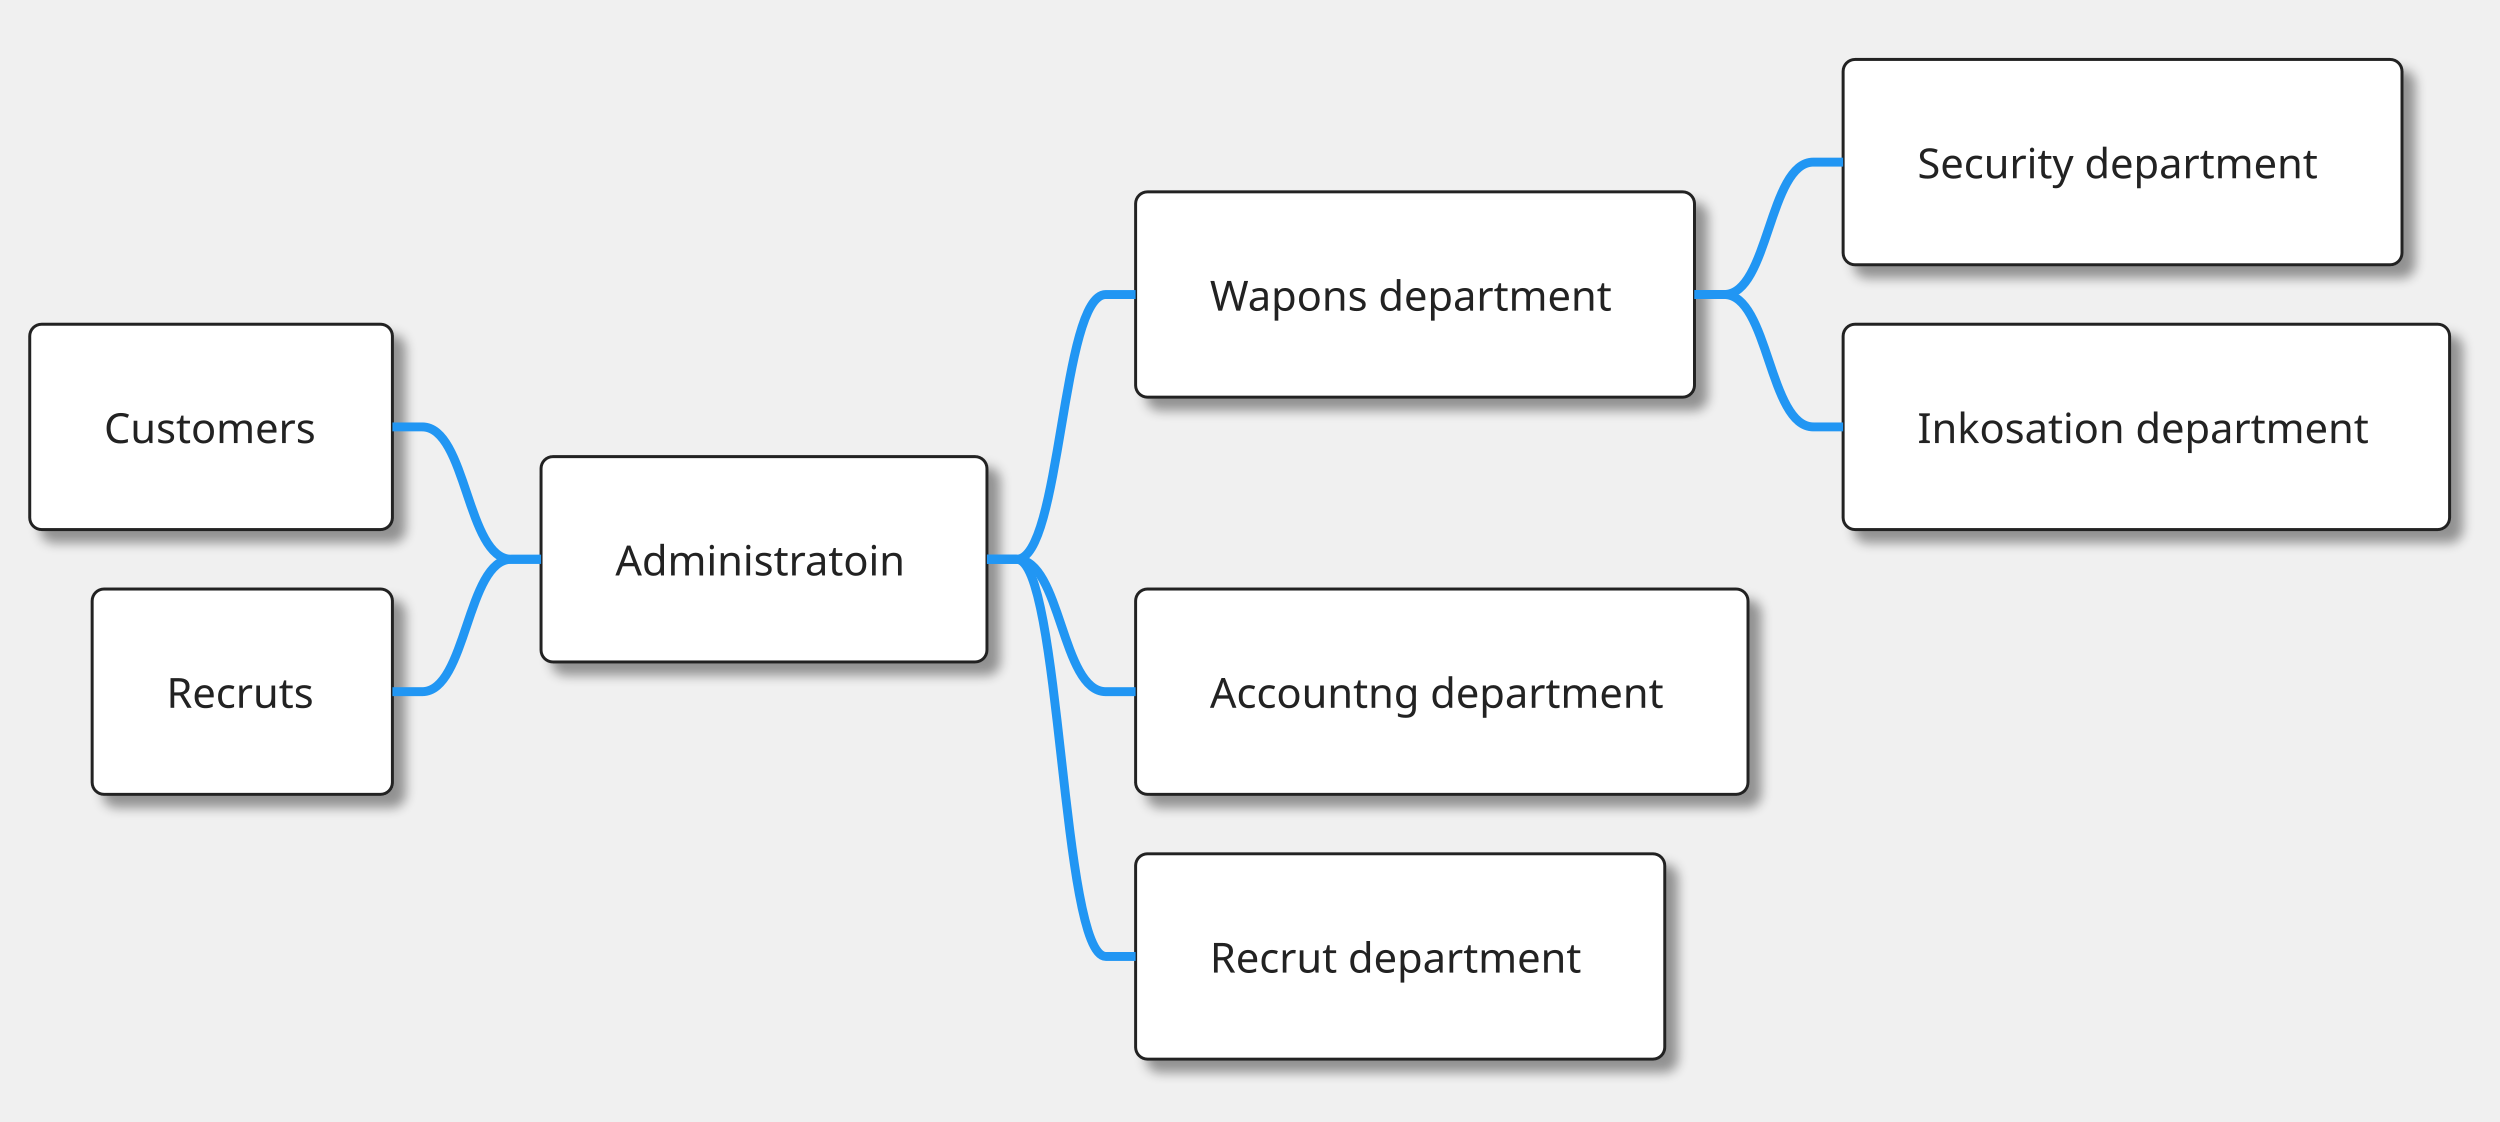
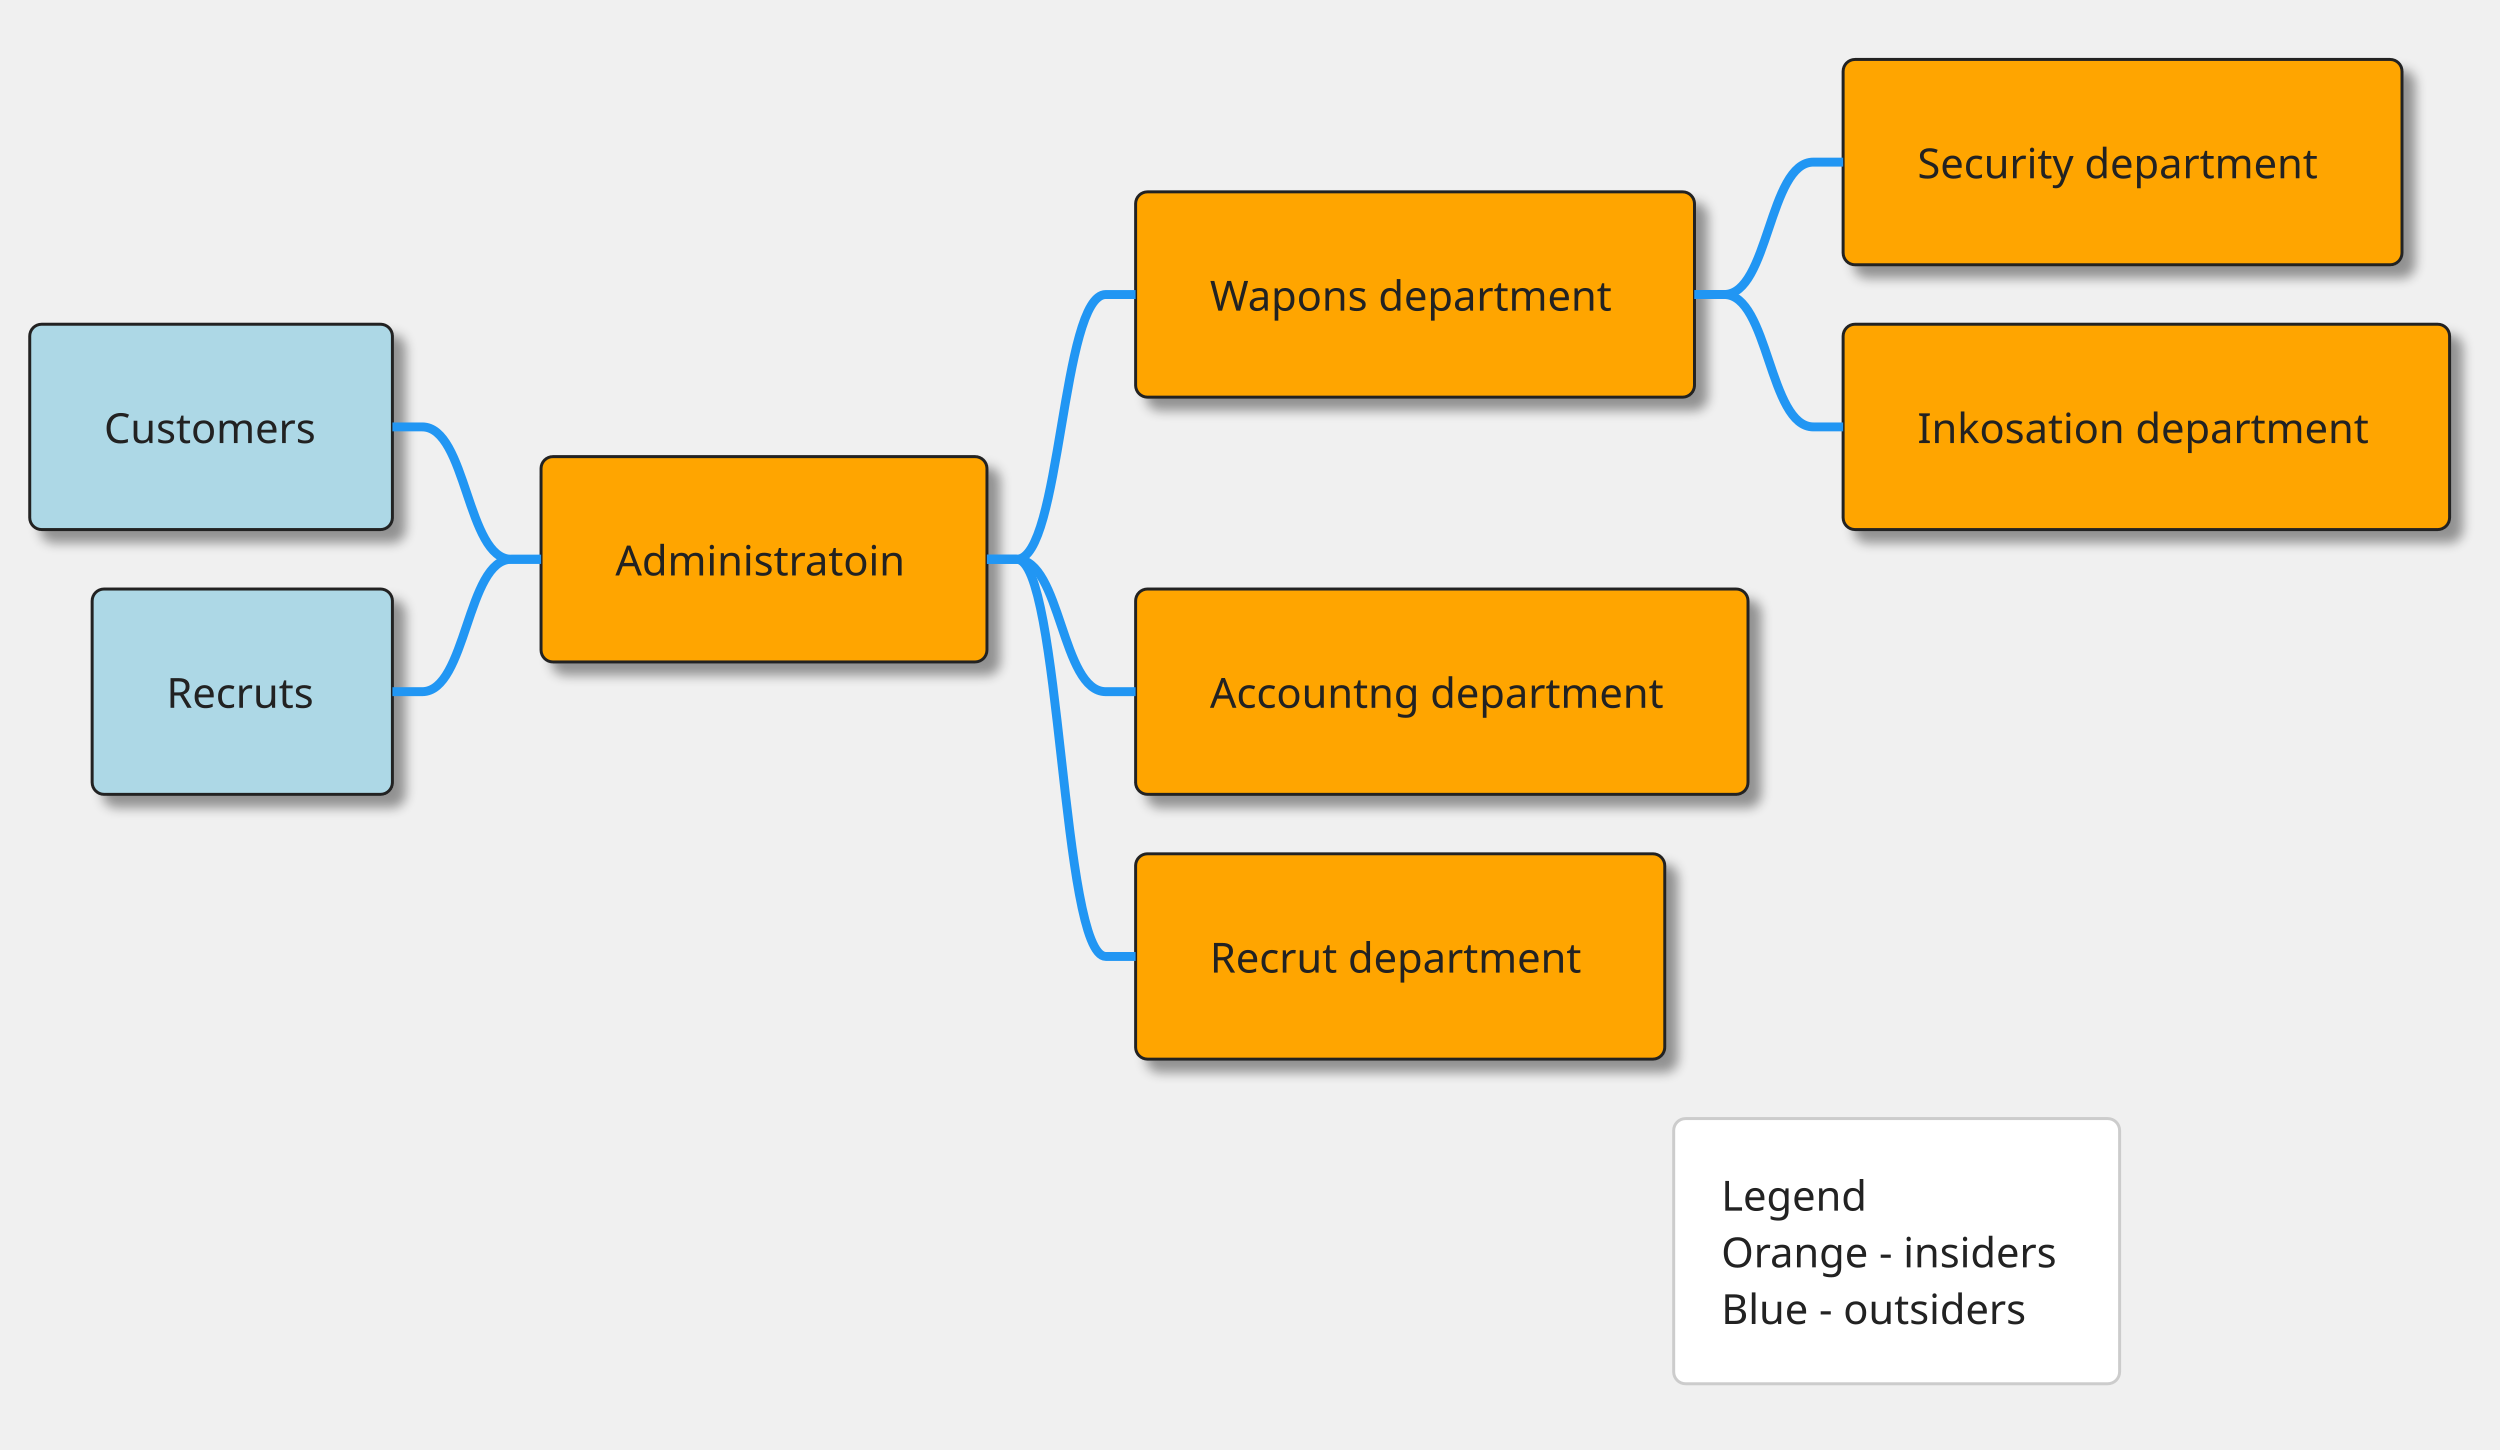
- <svg xmlns="http://www.w3.org/2000/svg" contentScriptType="application/ecmascript" contentStyleType="text/css" height="393.75px" preserveAspectRatio="none" style="width:876px;height:393px;background:#00000000;" version="1.1" viewBox="0 0 876 393" width="876.042px" zoomAndPan="magnify">
+ <svg xmlns="http://www.w3.org/2000/svg" contentScriptType="application/ecmascript" contentStyleType="text/css" height="508.333px" preserveAspectRatio="none" style="width:876px;height:508px;background:#00000000;" version="1.1" viewBox="0 0 876 508" width="876.042px" zoomAndPan="magnify">
  <defs>
-     <linearGradient id="g1sbpzwltqyzcl0" x1="50%" x2="50%" y1="0%" y2="100%">
-       <stop offset="0%" stop-color="#FFFFFF" />
-       <stop offset="100%" stop-color="#FFFFFF" />
-     </linearGradient>
-     <filter height="300%" id="f1sbpzwltqyzcl" width="300%" x="-1" y="-1">
+     <filter height="300%" id="f7rqgo8xvgd50" width="300%" x="-1" y="-1">
      <feGaussianBlur result="blurOut" stdDeviation="2.083" />
      <feColorMatrix in="blurOut" result="blurOut2" type="matrix" values="0 0 0 0 0 0 0 0 0 0 0 0 0 0 0 0 0 0 .4 0" />
      <feOffset dx="4.167" dy="4.167" in="blurOut2" result="blurOut3" />
      <feBlend in="SourceGraphic" in2="blurOut3" mode="normal" />
    </filter>
  </defs>
  <g>
-     <rect fill="url(#g1sbpzwltqyzcl0)" filter="url(#f1sbpzwltqyzcl)" height="71.946" rx="4.167" ry="4.167" style="stroke:#222222;stroke-width:1.042;" width="156.25" x="189.583" y="160.002" />
+     <rect fill="#FFA500" filter="url(#f7rqgo8xvgd50)" height="71.946" rx="4.167" ry="4.167" style="stroke:#222222;stroke-width:1.042;" width="156.25" x="189.583" y="160.002" />
    <text fill="#222222" font-family="&quot;Verdana&quot;" font-size="14.583" lengthAdjust="spacing" textLength="104.167" x="215.625" y="201.633">Administratoin</text>
-     <rect fill="url(#g1sbpzwltqyzcl0)" filter="url(#f1sbpzwltqyzcl)" height="71.946" rx="4.167" ry="4.167" style="stroke:#222222;stroke-width:1.042;" width="195.833" x="397.917" y="67.223" />
+     <rect fill="#FFA500" filter="url(#f7rqgo8xvgd50)" height="71.946" rx="4.167" ry="4.167" style="stroke:#222222;stroke-width:1.042;" width="195.833" x="397.917" y="67.223" />
    <text fill="#222222" font-family="&quot;Verdana&quot;" font-size="14.583" lengthAdjust="spacing" textLength="143.75" x="423.958" y="108.854">Wapons department</text>
-     <rect fill="url(#g1sbpzwltqyzcl0)" filter="url(#f1sbpzwltqyzcl)" height="71.946" rx="4.167" ry="4.167" style="stroke:#222222;stroke-width:1.042;" width="195.833" x="645.833" y="20.833" />
+     <rect fill="#FFA500" filter="url(#f7rqgo8xvgd50)" height="71.946" rx="4.167" ry="4.167" style="stroke:#222222;stroke-width:1.042;" width="195.833" x="645.833" y="20.833" />
    <text fill="#222222" font-family="&quot;Verdana&quot;" font-size="14.583" lengthAdjust="spacing" textLength="143.75" x="671.875" y="62.465">Security department</text>
    <path d="M593.75,103.196 L604.167,103.196 C619.792,103.196 619.792,56.806 635.417,56.806 L645.833,56.806 " fill="none" style="stroke:#2196F3;stroke-width:3.125;" />
-     <rect fill="url(#g1sbpzwltqyzcl0)" filter="url(#f1sbpzwltqyzcl)" height="71.946" rx="4.167" ry="4.167" style="stroke:#222222;stroke-width:1.042;" width="212.5" x="645.833" y="113.612" />
+     <rect fill="#FFA500" filter="url(#f7rqgo8xvgd50)" height="71.946" rx="4.167" ry="4.167" style="stroke:#222222;stroke-width:1.042;" width="212.5" x="645.833" y="113.612" />
    <text fill="#222222" font-family="&quot;Verdana&quot;" font-size="14.583" lengthAdjust="spacing" textLength="160.417" x="671.875" y="155.244">Inkosation department</text>
    <path d="M593.75,103.196 L604.167,103.196 C619.792,103.196 619.792,149.585 635.417,149.585 L645.833,149.585 " fill="none" style="stroke:#2196F3;stroke-width:3.125;" />
    <path d="M345.833,195.975 L356.25,195.975 C371.875,195.975 371.875,103.196 387.5,103.196 L397.917,103.196 " fill="none" style="stroke:#2196F3;stroke-width:3.125;" />
-     <rect fill="url(#g1sbpzwltqyzcl0)" filter="url(#f1sbpzwltqyzcl)" height="71.946" rx="4.167" ry="4.167" style="stroke:#222222;stroke-width:1.042;" width="214.583" x="397.917" y="206.392" />
+     <rect fill="#FFA500" filter="url(#f7rqgo8xvgd50)" height="71.946" rx="4.167" ry="4.167" style="stroke:#222222;stroke-width:1.042;" width="214.583" x="397.917" y="206.392" />
    <text fill="#222222" font-family="&quot;Verdana&quot;" font-size="14.583" lengthAdjust="spacing" textLength="162.5" x="423.958" y="248.023">Accountng department</text>
    <path d="M345.833,195.975 L356.25,195.975 C371.875,195.975 371.875,242.364 387.5,242.364 L397.917,242.364 " fill="none" style="stroke:#2196F3;stroke-width:3.125;" />
-     <rect fill="url(#g1sbpzwltqyzcl0)" filter="url(#f1sbpzwltqyzcl)" height="71.946" rx="4.167" ry="4.167" style="stroke:#222222;stroke-width:1.042;" width="185.417" x="397.917" y="299.171" />
+     <rect fill="#FFA500" filter="url(#f7rqgo8xvgd50)" height="71.946" rx="4.167" ry="4.167" style="stroke:#222222;stroke-width:1.042;" width="185.417" x="397.917" y="299.171" />
    <text fill="#222222" font-family="&quot;Verdana&quot;" font-size="14.583" lengthAdjust="spacing" textLength="133.333" x="423.958" y="340.802">Recrut department</text>
    <path d="M345.833,195.975 L356.25,195.975 C371.875,195.975 371.875,335.143 387.5,335.143 L397.917,335.143 " fill="none" style="stroke:#2196F3;stroke-width:3.125;" />
-     <rect fill="url(#g1sbpzwltqyzcl0)" filter="url(#f1sbpzwltqyzcl)" height="71.946" rx="4.167" ry="4.167" style="stroke:#222222;stroke-width:1.042;" width="127.083" x="10.417" y="113.612" />
+     <rect fill="#ADD8E6" filter="url(#f7rqgo8xvgd50)" height="71.946" rx="4.167" ry="4.167" style="stroke:#222222;stroke-width:1.042;" width="127.083" x="10.417" y="113.612" />
    <text fill="#222222" font-family="&quot;Verdana&quot;" font-size="14.583" lengthAdjust="spacing" textLength="75" x="36.458" y="155.244">Customers</text>
    <path d="M189.583,195.975 L179.167,195.975 C163.542,195.975 163.542,149.585 147.917,149.585 L137.5,149.585 " fill="none" style="stroke:#2196F3;stroke-width:3.125;" />
-     <rect fill="url(#g1sbpzwltqyzcl0)" filter="url(#f1sbpzwltqyzcl)" height="71.946" rx="4.167" ry="4.167" style="stroke:#222222;stroke-width:1.042;" width="105.208" x="32.292" y="206.392" />
+     <rect fill="#ADD8E6" filter="url(#f7rqgo8xvgd50)" height="71.946" rx="4.167" ry="4.167" style="stroke:#222222;stroke-width:1.042;" width="105.208" x="32.292" y="206.392" />
    <text fill="#222222" font-family="&quot;Verdana&quot;" font-size="14.583" lengthAdjust="spacing" textLength="53.125" x="58.333" y="248.023">Recruts</text>
    <path d="M189.583,195.975 L179.167,195.975 C163.542,195.975 163.542,242.364 147.917,242.364 L137.5,242.364 " fill="none" style="stroke:#2196F3;stroke-width:3.125;" />
+     <rect fill="#FFFFFF" height="92.921" rx="4.167" ry="4.167" style="stroke:#CCCCCC;stroke-width:1.042;" width="156.25" x="586.458" y="391.95" />
+     <text fill="#222222" font-family="&quot;Verdana&quot;" font-size="14.583" lengthAdjust="spacing" textLength="52.083" x="603.125" y="424.206">Legend</text>
+     <text fill="#222222" font-family="&quot;Verdana&quot;" font-size="14.583" lengthAdjust="spacing" textLength="122.917" x="603.125" y="444.068">Orange - insiders</text>
+     <text fill="#222222" font-family="&quot;Verdana&quot;" font-size="14.583" lengthAdjust="spacing" textLength="110.417" x="603.125" y="463.931">Blue - outsiders</text>
  </g>
</svg>
